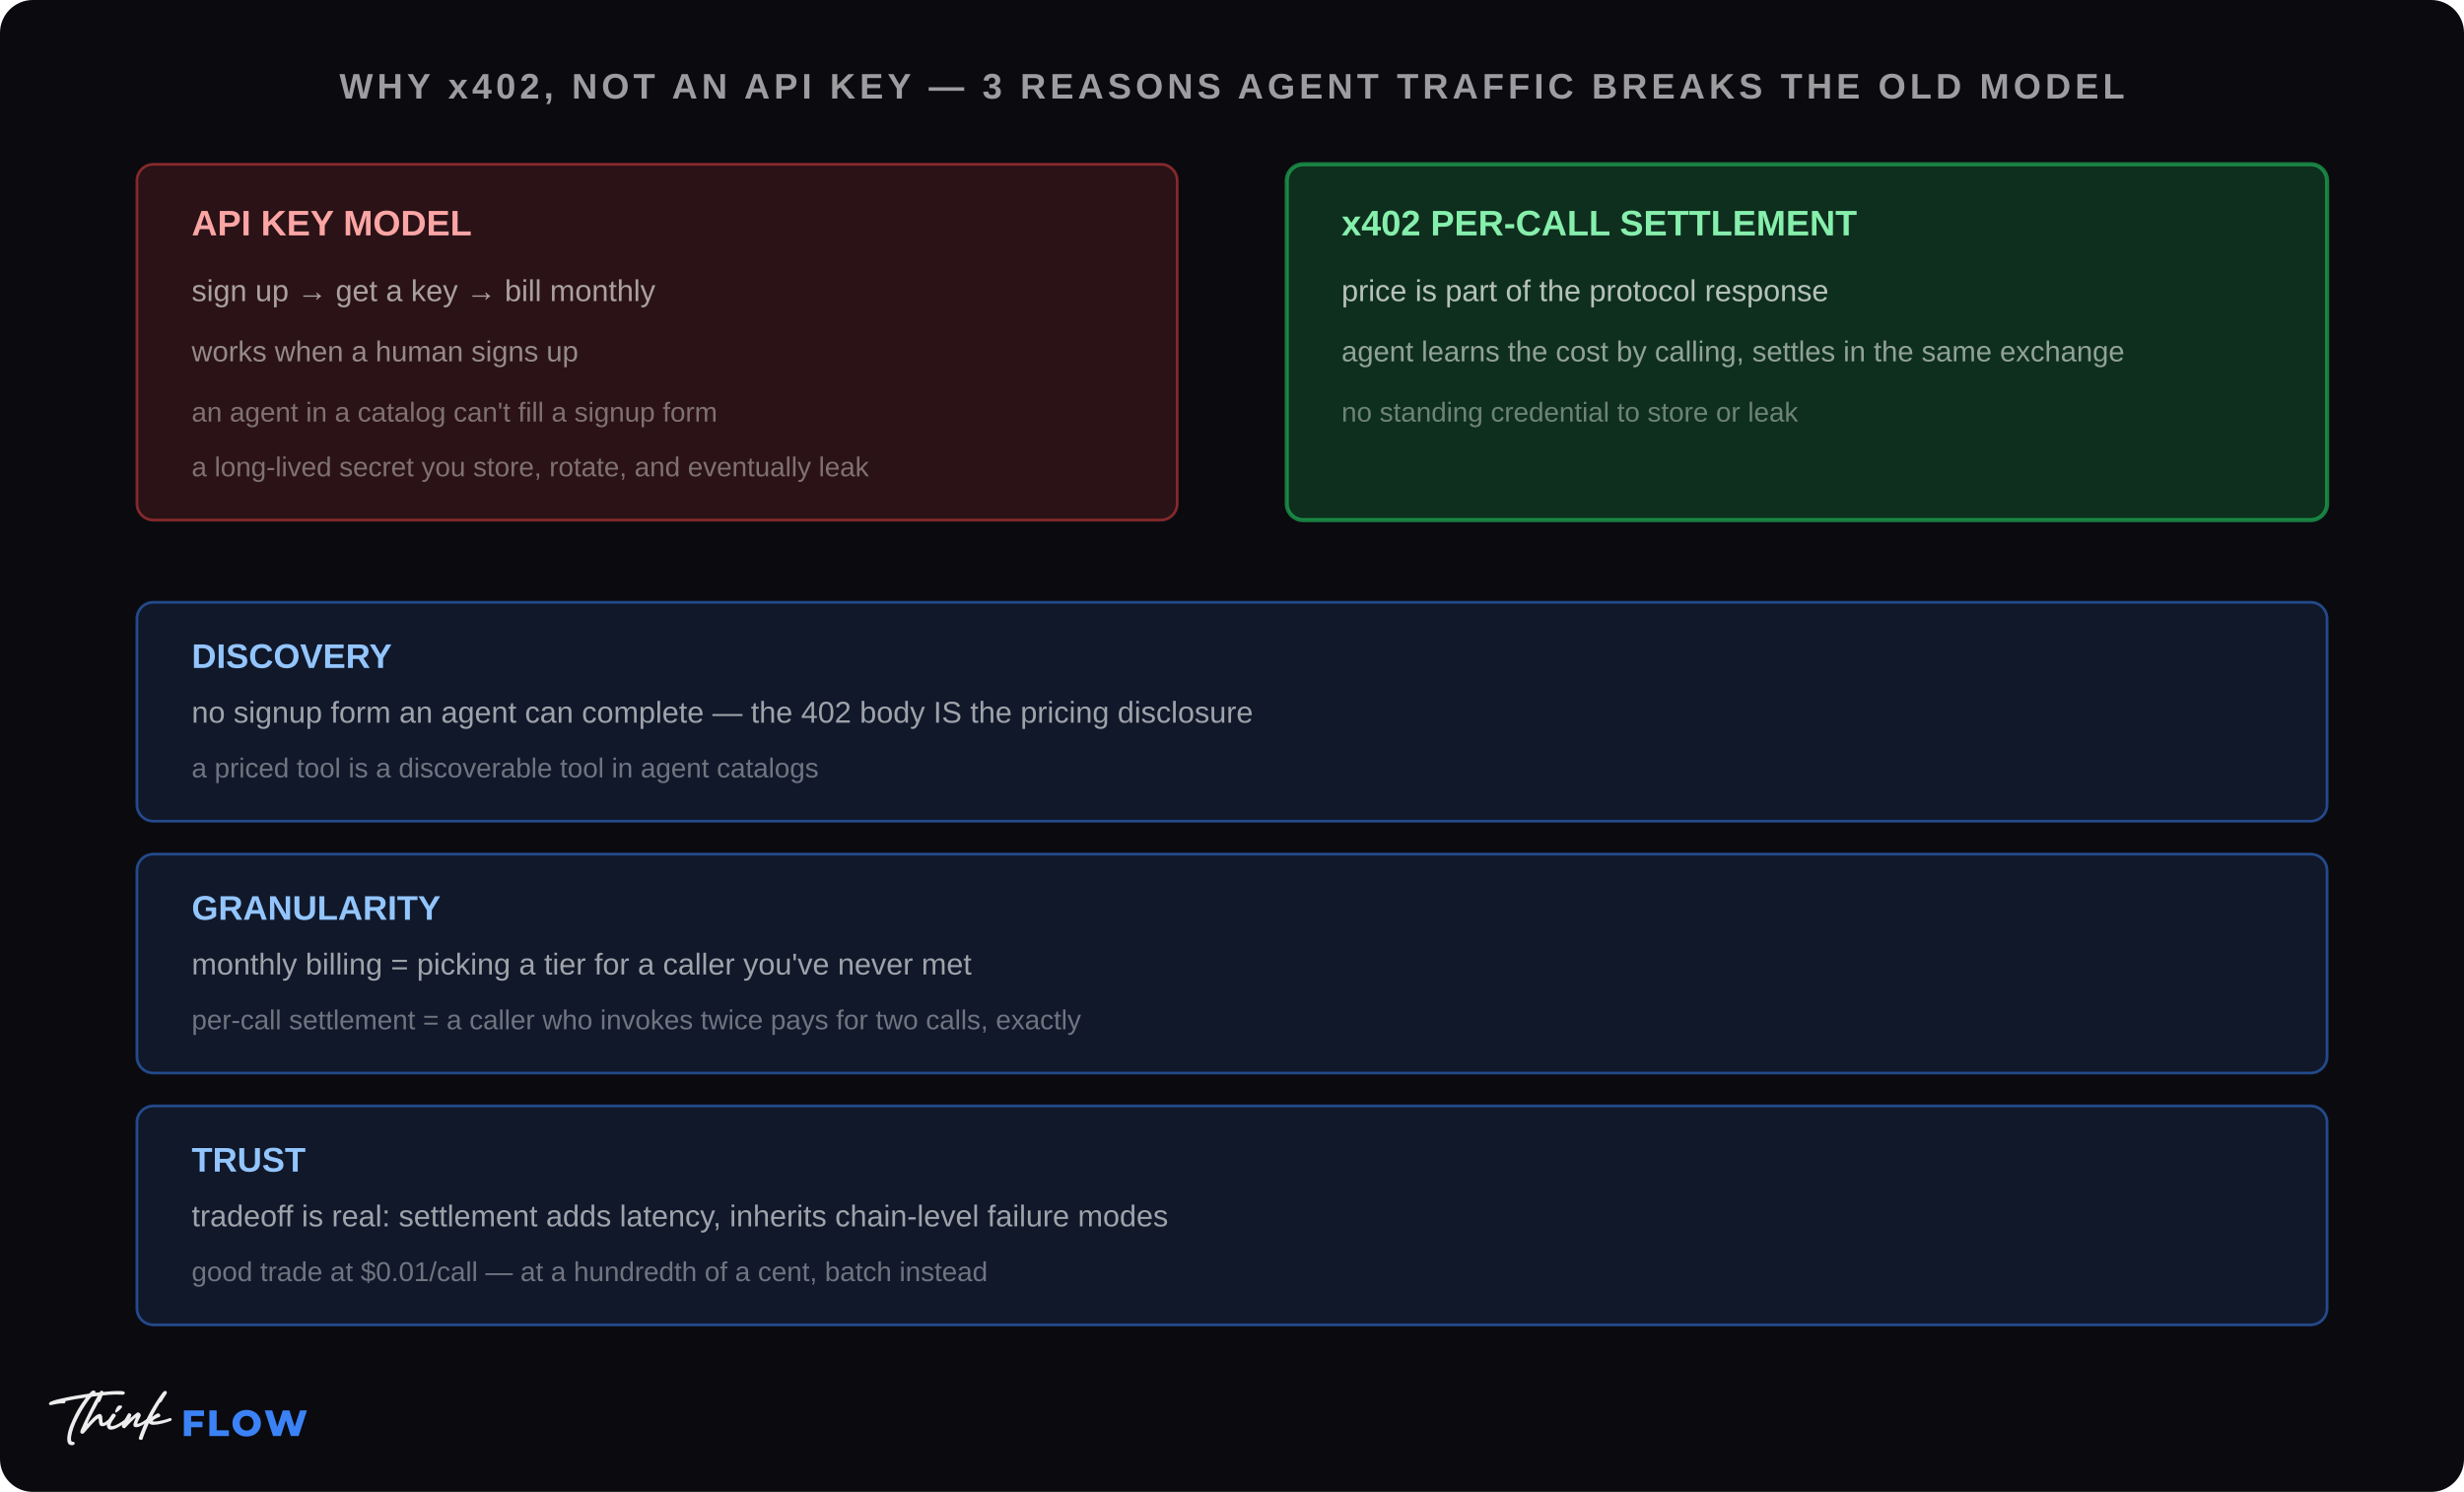
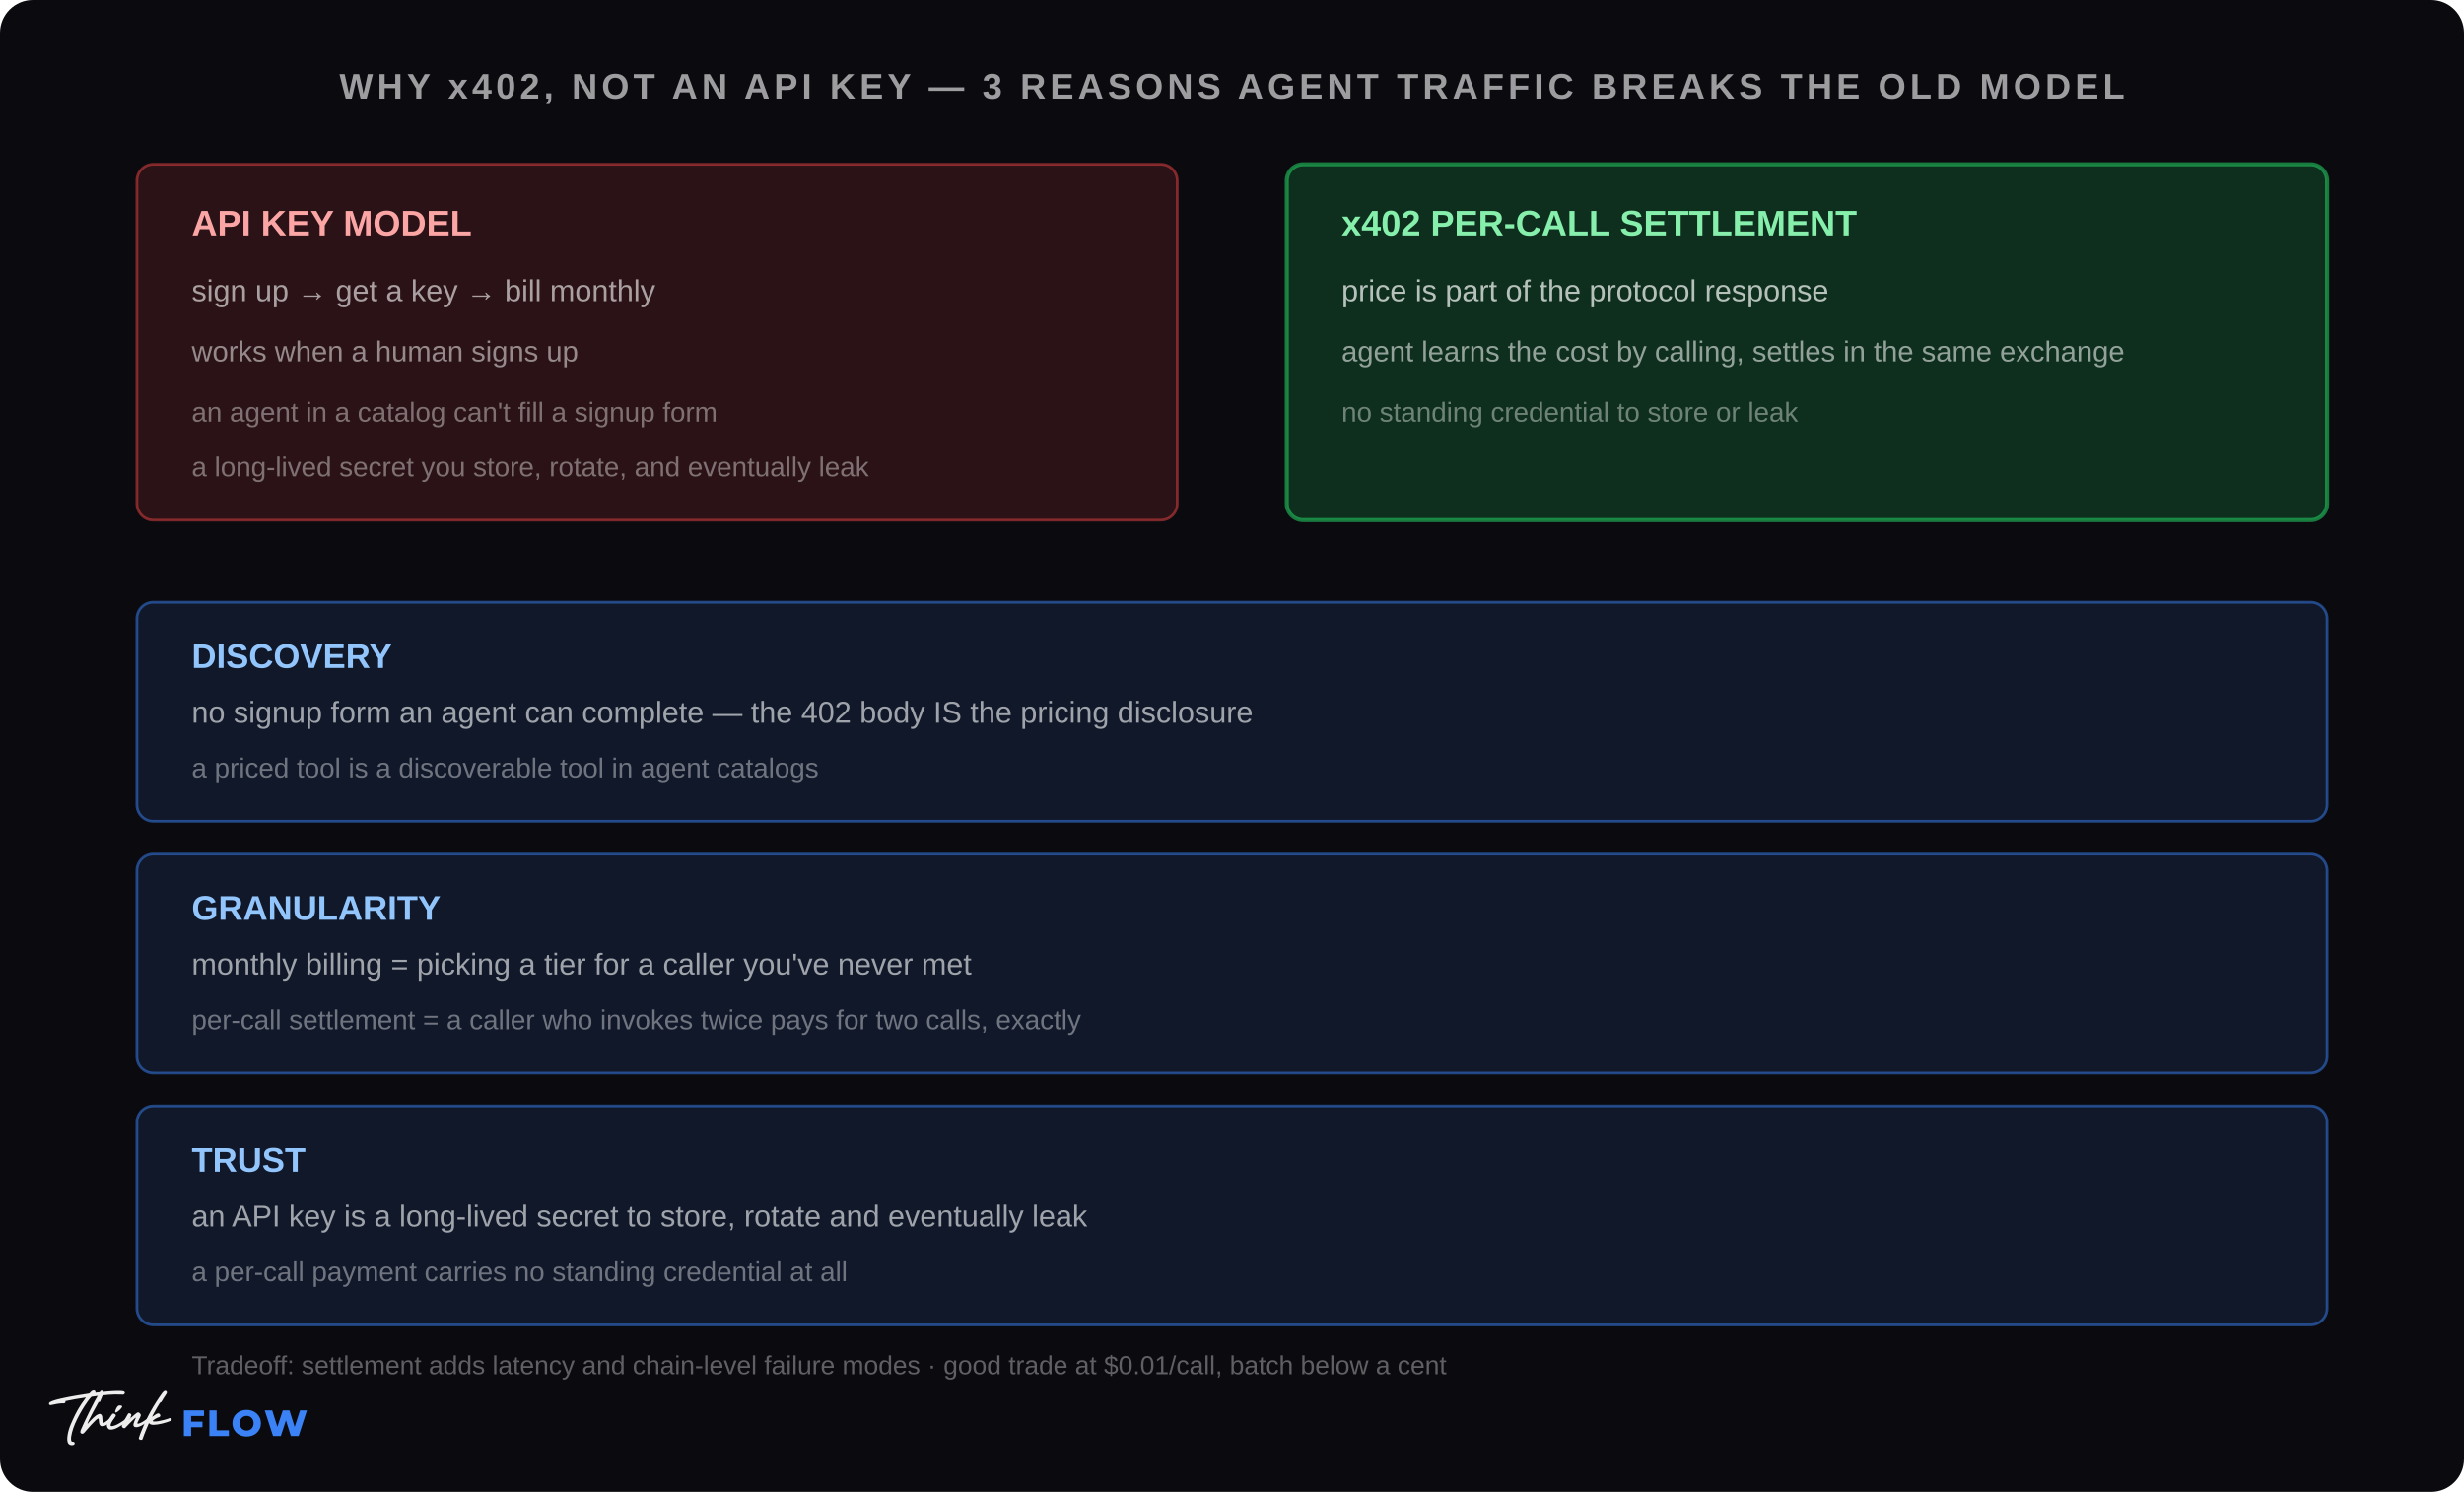
<svg xmlns="http://www.w3.org/2000/svg" viewBox="0 0 900 545" font-family="Montserrat, Arial, sans-serif">
  <rect x="0" y="0" width="900" height="545" fill="#0a0a0f" rx="12" />
  <text x="450" y="36" text-anchor="middle" fill="rgba(255,255,255,0.6)" font-size="13" font-weight="700" letter-spacing="1.5">WHY x402, NOT AN API KEY — 3 REASONS AGENT TRAFFIC BREAKS THE OLD MODEL</text>
  <rect x="50" y="60" width="380" height="130" rx="6" fill="rgba(239,68,68,0.14)" stroke="rgba(239,68,68,0.5)" stroke-width="1" />
  <text x="70" y="86" fill="#fca5a5" font-size="13" font-weight="800">API KEY MODEL</text>
  <text x="70" y="110" fill="rgba(255,255,255,0.6)" font-size="11">sign up → get a key → bill monthly</text>
  <text x="70" y="132" fill="rgba(255,255,255,0.5)" font-size="10.5">works when a human signs up</text>
  <text x="70" y="154" fill="rgba(255,255,255,0.4)" font-size="10">an agent in a catalog can't fill a signup form</text>
  <text x="70" y="174" fill="rgba(255,255,255,0.4)" font-size="10">a long-lived secret you store, rotate, and eventually leak</text>
  <rect x="470" y="60" width="380" height="130" rx="6" fill="rgba(34,197,94,0.2)" stroke="rgba(34,197,94,0.6)" stroke-width="1.5" />
  <text x="490" y="86" fill="#86efac" font-size="13" font-weight="800">x402 PER-CALL SETTLEMENT</text>
  <text x="490" y="110" fill="rgba(255,255,255,0.7)" font-size="11">price is part of the protocol response</text>
  <text x="490" y="132" fill="rgba(255,255,255,0.55)" font-size="10.5">agent learns the cost by calling, settles in the same exchange</text>
  <text x="490" y="154" fill="rgba(255,255,255,0.4)" font-size="10">no standing credential to store or leak</text>
  <rect x="50" y="220" width="800" height="80" rx="6" fill="rgba(59,130,246,0.12)" stroke="rgba(59,130,246,0.5)" stroke-width="1" />
  <text x="70" y="244" fill="#93c5fd" font-size="12.5" font-weight="800">DISCOVERY</text>
  <text x="70" y="264" fill="rgba(255,255,255,0.6)" font-size="11">no signup form an agent can complete — the 402 body IS the pricing disclosure</text>
  <text x="70" y="284" fill="rgba(255,255,255,0.4)" font-size="10">a priced tool is a discoverable tool in agent catalogs</text>
  <rect x="50" y="312" width="800" height="80" rx="6" fill="rgba(59,130,246,0.12)" stroke="rgba(59,130,246,0.5)" stroke-width="1" />
  <text x="70" y="336" fill="#93c5fd" font-size="12.5" font-weight="800">GRANULARITY</text>
  <text x="70" y="356" fill="rgba(255,255,255,0.6)" font-size="11">monthly billing = picking a tier for a caller you've never met</text>
  <text x="70" y="376" fill="rgba(255,255,255,0.4)" font-size="10">per-call settlement = a caller who invokes twice pays for two calls, exactly</text>
  <rect x="50" y="404" width="800" height="80" rx="6" fill="rgba(59,130,246,0.12)" stroke="rgba(59,130,246,0.5)" stroke-width="1" />
  <text x="70" y="428" fill="#93c5fd" font-size="12.5" font-weight="800">TRUST</text>
-   <text x="70" y="448" fill="rgba(255,255,255,0.6)" font-size="11">tradeoff is real: settlement adds latency, inherits chain-level failure modes</text>
-   <text x="70" y="468" fill="rgba(255,255,255,0.4)" font-size="10">good trade at $0.01/call — at a hundredth of a cent, batch instead</text>
+   <text x="70" y="448" fill="rgba(255,255,255,0.6)" font-size="11">an API key is a long-lived secret to store, rotate and eventually leak</text>
+   <text x="70" y="468" fill="rgba(255,255,255,0.4)" font-size="10">a per-call payment carries no standing credential at all</text>
+   <text x="70" y="502" fill="rgba(255,255,255,0.35)" font-size="9.5">Tradeoff: settlement adds latency and chain-level failure modes · good trade at $0.01/call, batch below a cent</text>
  <g transform="translate(24,503) scale(0.36)">
    <path d="M-285 602C-279 603 -273 604 -266 606C-238 613 -203 620 -161 627C-119 634 -77 637 -33 636C-24 636 -16 640 -10 649C-5 658 -3 668 -5 679C126 707 258 730 393 749C379 728 365 709 354 693C338 671 322 649 307 627C292 605 276 579 257 548C237 516 213 472 184 416C156 359 126 295 96 224C65 152 45 79 34 5C24 -70 30 -122 54 -152C77 -175 107 -183 143 -176C162 -170 173 -160 175 -144C176 -129 168 -118 149 -112C143 -111 138 -110 134 -110C128 -111 124 -110 120 -109C116 -107 113 -103 110 -97C106 -86 104 -72 103 -57C103 -42 104 -28 105 -16C122 94 162 211 225 335C287 459 353 568 421 664C423 666 425 669 427 672L453 708C464 722 474 735 485 746C495 758 504 764 511 765L623 779C697 788 766 796 831 801C896 806 975 808 1068 806C1075 806 1081 806 1088 805C1094 804 1101 803 1107 803C1122 804 1133 808 1141 817C1148 826 1151 835 1149 845C1147 856 1139 863 1125 868C1095 876 1048 879 984 876C920 874 854 870 784 863C715 857 658 851 613 846C599 844 588 843 579 842C580 866 573 880 557 884C542 888 527 886 512 877C497 867 487 857 479 847C474 841 469 836 464 832C458 827 452 825 444 824C396 817 320 806 216 788C112 771 9 751 -92 728C-194 706 -265 683 -306 660C-323 647 -329 634 -324 619C-319 605 -306 599 -285 602Z" fill="#ededed" transform="translate(0.00, 60) scale(0.05217391, -0.05217391)" />
    <path d="M255 340C258 337 261 331 262 324L265 296C266 276 268 257 273 238C278 218 289 204 305 195C343 183 385 195 434 232C482 269 522 306 554 343C562 352 563 361 560 369C556 377 550 383 541 386C533 389 526 388 519 383C485 350 451 320 417 293C383 266 359 254 346 257C341 259 338 267 337 279C335 291 334 305 334 321C334 344 332 365 329 383C316 425 292 439 259 426C225 413 190 388 152 351C115 315 85 283 60 254C54 247 48 241 44 236C41 240 50 265 72 310C94 355 122 410 156 473C190 537 224 599 258 659C259 661 262 663 264 663H273C276 662 279 662 281 662C284 663 286 664 287 666C303 700 317 736 331 773C342 801 350 819 354 828C361 840 360 851 352 862C345 872 335 879 323 882C311 884 300 880 293 869C223 754 151 621 76 467C1 314 -54 197 -89 114C-97 91 -98 73 -91 61C-83 49 -72 43 -57 44C-43 44 -29 52 -16 68L32 124C58 154 86 186 118 221C150 256 179 285 205 309C231 333 248 343 255 340Z" fill="#ededed" transform="translate(19.83, 60) scale(0.05217391, -0.05217391)" />
    <path d="M66 428C48 406 26 372 -1 327C-28 282 -41 240 -40 202C-29 149 -3 123 39 124C81 125 128 140 181 170C234 200 282 232 326 267C370 302 399 327 415 342C424 352 428 360 426 368C424 376 420 381 412 384C405 387 397 385 389 380C388 379 386 377 382 374C368 363 343 343 306 316C269 289 229 263 185 238C141 213 100 198 64 193C40 191 30 200 34 220C37 240 49 265 68 294C87 324 107 353 129 381C137 394 137 405 129 416C121 426 111 433 98 436C84 439 74 437 66 428ZM125 489C121 471 122 460 128 457C137 455 151 460 170 474C189 487 207 503 225 522C242 540 253 556 258 568C261 579 257 586 246 590C236 594 224 596 211 595C198 595 188 592 182 588C170 579 158 564 148 545C137 525 130 506 125 489Z" fill="#ededed" transform="translate(43.77, 60) scale(0.05217391, -0.05217391)" />
    <path d="M78 433C31 354 -8 281 -39 212C-44 198 -43 186 -36 175C-29 165 -19 158 -8 154C4 150 14 152 23 158C33 168 51 187 77 214L147 285C171 309 191 329 207 343C224 357 231 361 230 354C227 346 223 337 218 326C205 300 195 272 187 242C179 212 184 191 204 178C237 164 282 173 338 202C394 232 444 264 490 300C501 309 506 318 506 328C505 338 501 345 493 350C485 354 475 353 464 345C463 345 462 344 462 344C451 336 433 323 406 305C380 287 353 271 325 257C297 243 276 238 261 242C257 244 258 254 266 270C273 286 282 304 293 325L315 367C321 380 325 390 327 398C329 408 326 419 319 429C312 440 304 448 293 454C283 460 273 462 264 459C253 454 235 441 211 421C187 402 163 381 140 360C116 339 100 324 90 314C90 318 93 324 98 333C104 341 111 351 119 363C126 372 133 383 140 393C146 403 145 413 138 424C130 434 120 441 108 444C96 447 86 443 78 433Z" fill="#ededed" transform="translate(59.11, 60) scale(0.05217391, -0.05217391)" />
    <path d="M303 680C326 721 348 756 369 786C381 805 390 819 395 828C402 841 401 853 395 864C388 875 378 879 363 878C349 877 333 865 315 843C146 612 9 366 -94 105L-97 98C-114 58 -131 13 -146 -38C-149 -50 -145 -59 -134 -66C-124 -73 -112 -76 -99 -75C-87 -75 -78 -70 -74 -60C-60 -16 -40 36 -16 97C9 158 31 210 50 253C65 229 96 217 143 218C190 219 247 228 313 244C378 261 432 278 472 295C485 301 491 308 493 318C494 328 490 336 483 343C475 349 465 351 452 348C415 334 377 322 338 312C299 302 264 294 232 289C200 284 172 282 148 283C124 284 119 292 133 306C165 333 205 354 252 370C266 376 272 386 272 399C271 412 266 423 255 432C245 441 232 444 217 439C199 432 180 421 159 406C138 392 123 381 113 373C114 383 125 407 146 444C166 482 188 520 211 559C234 597 250 623 258 637C263 644 267 649 270 651C273 653 276 655 279 655C282 656 286 658 290 661C293 664 298 670 303 680Z" fill="#ededed" transform="translate(81.81, 60) scale(0.05217391, -0.05217391)" />
    <path d="M70 0V700H619V547H268V0ZM254 240V393H577V240Z" fill="#3b82f6" transform="translate(117.30, 60) scale(0.03719008, -0.03719008)" />
    <path d="M70 0V700H268V157H602V0Z" fill="#3b82f6" transform="translate(143.18, 60) scale(0.03719008, -0.03719008)" />
    <path d="M423 -14Q339 -14 268.0 13.0Q197 40 144.5 89.5Q92 139 63.0 205.0Q34 271 34 350Q34 429 63.0 495.0Q92 561 144.5 610.5Q197 660 268.0 687.0Q339 714 423 714Q508 714 578.5 687.0Q649 660 701.0 610.5Q753 561 782.5 495.0Q812 429 812 350Q812 271 782.5 204.5Q753 138 701.0 89.0Q649 40 578.5 13.0Q508 -14 423 -14ZM423 150Q463 150 497.5 164.0Q532 178 557.5 204.5Q583 231 597.5 268.0Q612 305 612 350Q612 396 597.5 432.5Q583 469 557.5 495.5Q532 522 497.5 536.0Q463 550 423 550Q383 550 348.5 536.0Q314 522 288.5 495.5Q263 469 248.5 432.5Q234 396 234 350Q234 305 248.5 268.0Q263 231 288.5 204.5Q314 178 348.5 164.0Q383 150 423 150Z" fill="#3b82f6" transform="translate(167.87, 60) scale(0.03719008, -0.03719008)" />
    <path d="M243 0 16 700H220L411 94H308L509 700H691L881 94H782L979 700H1168L941 0H729L567 515H624L455 0Z" fill="#3b82f6" transform="translate(201.33, 60) scale(0.03719008, -0.03719008)" />
  </g>
</svg>
